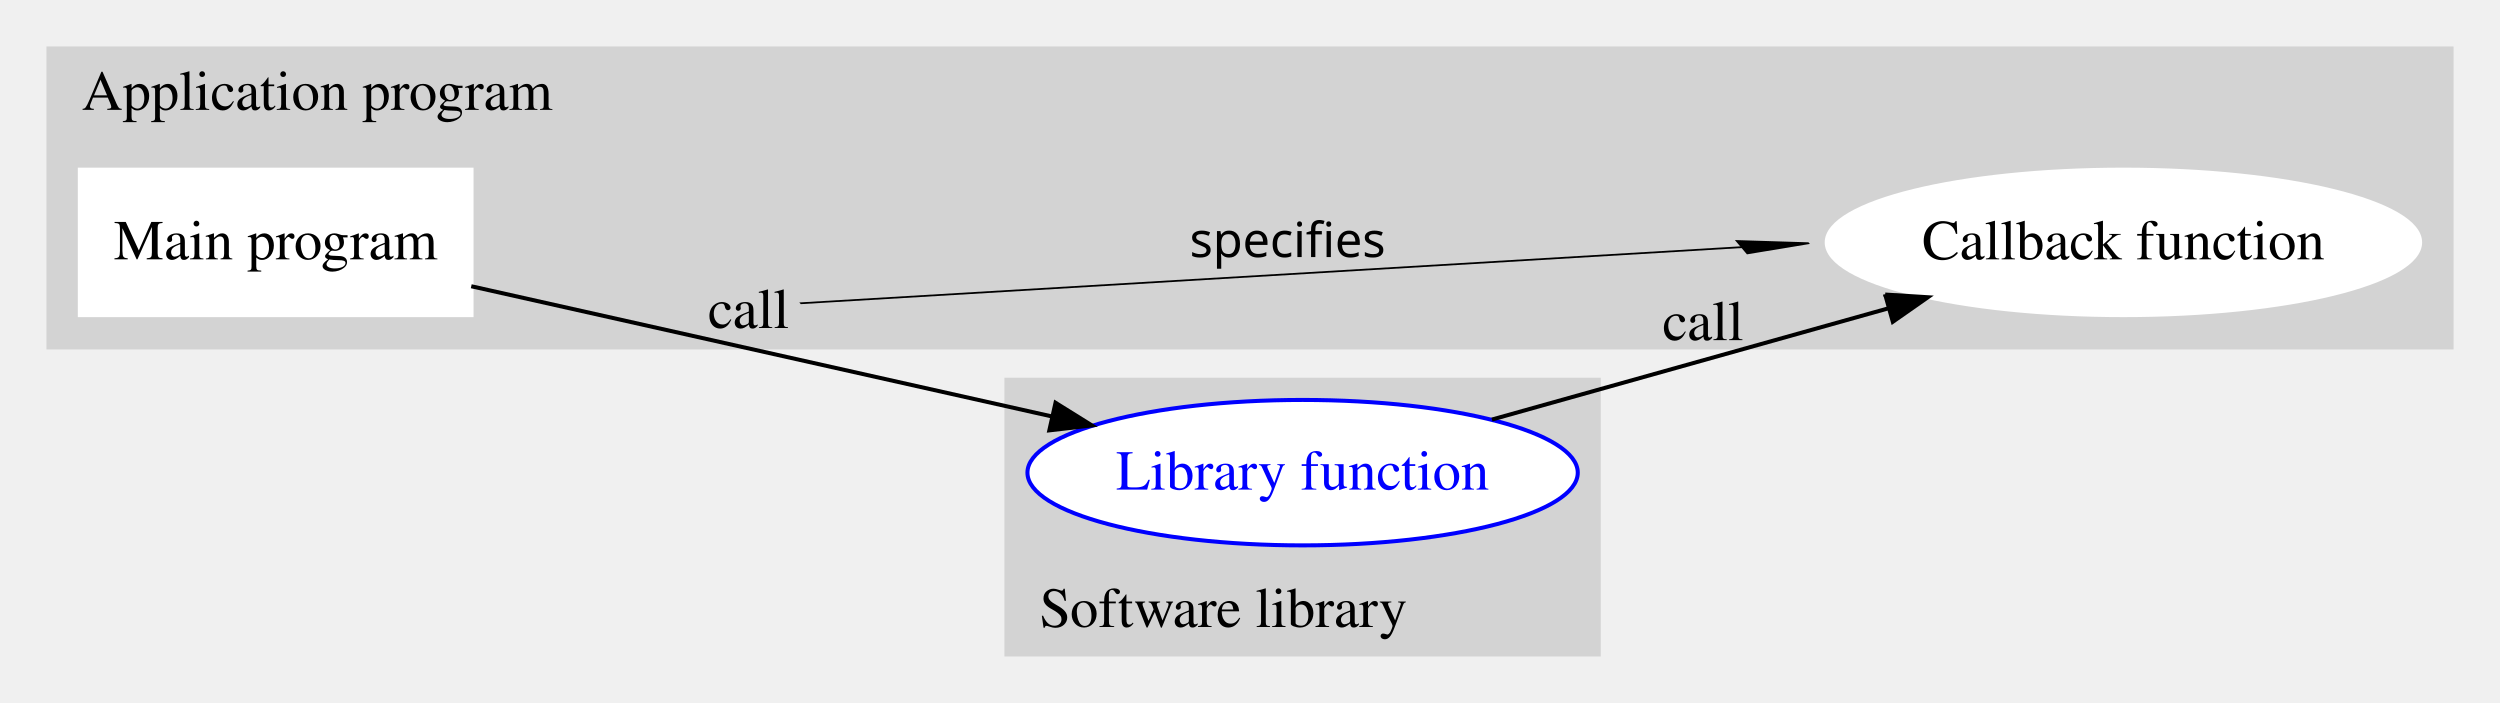
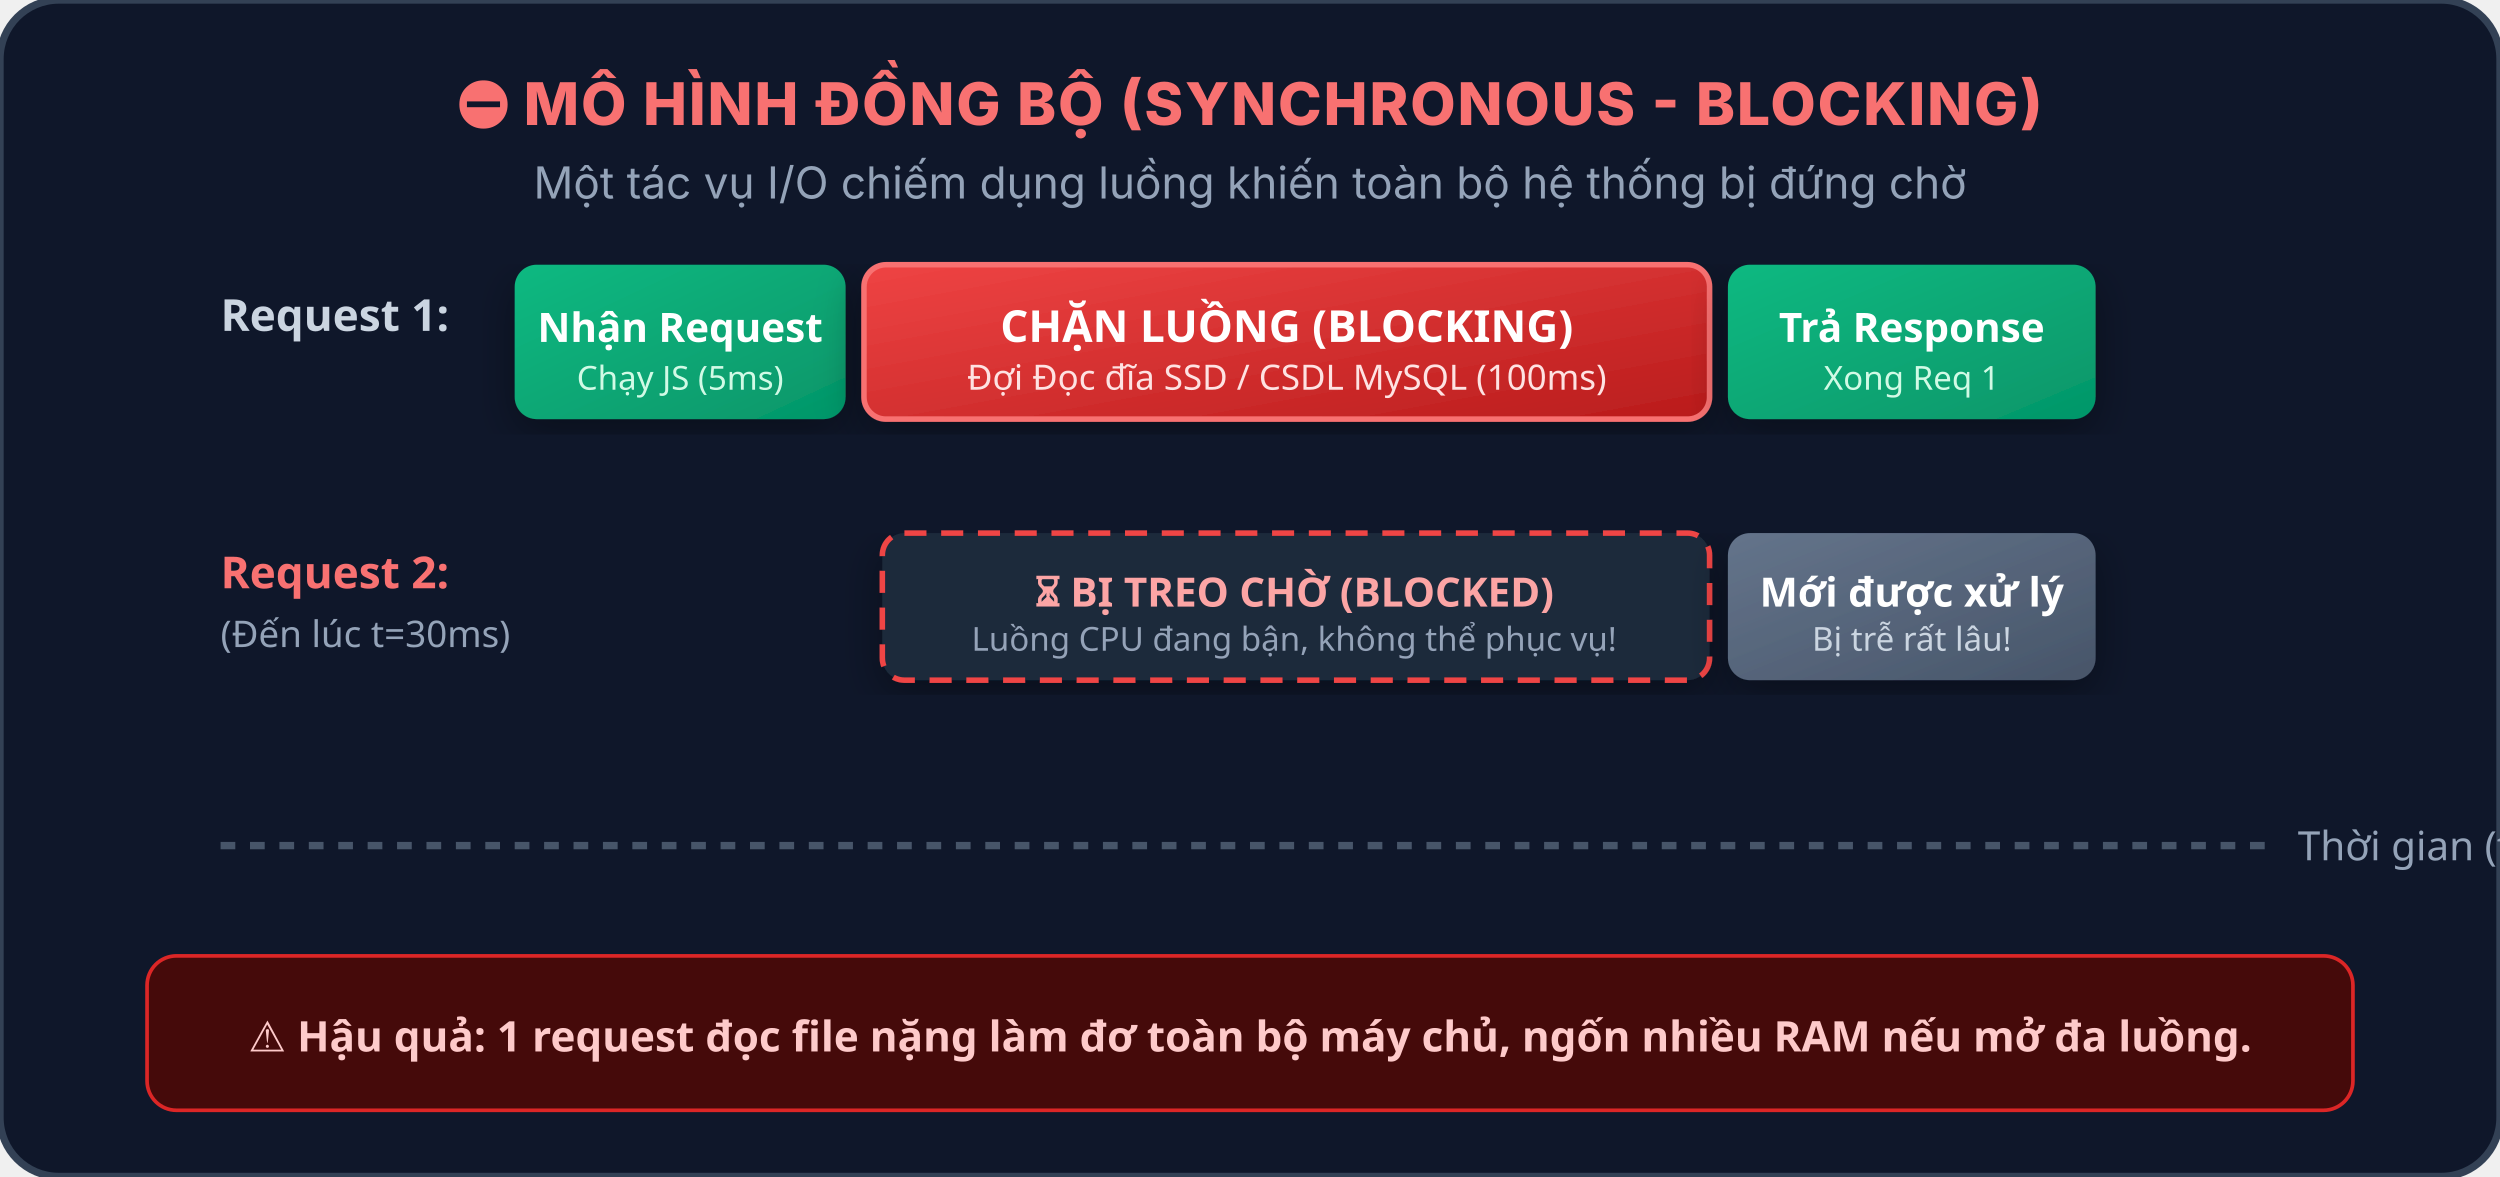
- <svg xmlns="http://www.w3.org/2000/svg" viewBox="0 0 618.84 174" version="1.1" id="svg3817">
-   <defs id="defs3821" />
-   <g class="graph" id="g3815">
-     <g class="cluster" id="g3773">
-       <path fill="#d3d3d3" stroke="#d3d3d3" d="M12 86V12h594.843v74H12z" id="path3769" />
-       <switch>
-         <text x="74.512" y="-142.8" font-family="Times,serif" font-size="14" text-anchor="middle" transform="translate(4 170)" id="text3771-yue" systemLanguage="yue">
-           <tspan id="trsvg1-yue">應用程式</tspan>
-         </text>
-         <text x="74.512" y="-142.8" font-family="Times,serif" font-size="14" text-anchor="middle" transform="translate(4 170)" id="text3771">
-           <tspan id="trsvg1">Application program</tspan>
-         </text>
-       </switch>
-     </g>
-     <g class="cluster" id="g3779">
-       <path fill="#d3d3d3" stroke="#d3d3d3" d="M249.135 162V94h146.612v68H249.135z" id="path3775" />
-       <switch>
-         <text x="298.813" y="-14.8" font-family="Times,serif" font-size="14" text-anchor="middle" transform="translate(4 170)" id="text3777-yue" systemLanguage="yue">
-           <tspan id="trsvg2-yue">軟件函式庫</tspan>
-         </text>
-         <text x="298.813" y="-14.8" font-family="Times,serif" font-size="14" text-anchor="middle" transform="translate(4 170)" id="text3777">
-           <tspan id="trsvg2">Software library</tspan>
-         </text>
-       </switch>
-     </g>
-     <g class="node" id="g3785">
-       <path fill="#fff" stroke="#fff" d="M116.72 42H19.76v36h96.96V42z" id="path3781" />
-       <switch>
-         <text x="64.24" y="-105.8" font-family="Times,serif" font-size="14" text-anchor="middle" transform="translate(4 170)" id="text3783-yue" systemLanguage="yue">
-           <tspan id="trsvg3-yue">主程式</tspan>
-         </text>
-         <text x="64.24" y="-105.8" font-family="Times,serif" font-size="14" text-anchor="middle" transform="translate(4 170)" id="text3783">
-           <tspan id="trsvg3">Main program</tspan>
-         </text>
-       </switch>
-     </g>
-     <g class="node" transform="translate(4 170)" id="g3791">
-       <ellipse cx="318.441" cy="-53" fill="#fff" stroke="#00f" rx="68.113" ry="18" id="ellipse3787" />
-       <switch>
-         <text x="318.441" y="-48.8" fill="#00f" font-family="Times,serif" font-size="14" text-anchor="middle" id="text3789-yue" systemLanguage="yue">
-           <tspan id="trsvg4-yue">函式庫子程式</tspan>
-         </text>
-         <text x="318.441" y="-48.8" fill="#00f" font-family="Times,serif" font-size="14" text-anchor="middle" id="text3789">
-           <tspan id="trsvg4">Library function</tspan>
-         </text>
-       </switch>
-     </g>
-     <g class="edge" id="g3799">
-       <path fill="none" stroke="#000" d="M116.651 70.855L260.49 103.11" id="path3793" />
-       <path stroke="#000" d="M261.28 99.699l8.992 5.603-10.523 1.227 1.531-6.83z" id="path3795" />
-       <switch style="font-size:14px;font-family:Times, serif;text-anchor:middle;-inkscape-font-specification:'Times, serif, Normal';font-weight:normal;font-style:normal;font-stretch:normal;font-variant:normal;text-align:center;writing-mode:lr;font-variant-ligatures:normal;font-variant-caps:normal;font-variant-numeric:normal;font-feature-settings:normal;">
-         <text x="185.307" y="81.2" font-size="14" id="text3797-yue" style="font-size:14px;font-family:Times, serif;text-anchor:middle;-inkscape-font-specification:'Times, serif, Normal';font-weight:normal;font-style:normal;font-stretch:normal;font-variant:normal;text-align:center;writing-mode:lr;font-variant-ligatures:normal;font-variant-caps:normal;font-variant-numeric:normal;font-feature-settings:normal;" systemLanguage="yue">
-           <tspan id="tspan3825-yue">嗌</tspan>
-         </text>
-         <text x="185.307" y="81.2" font-size="14" id="text3797" style="font-size:14px;font-family:Times, serif;text-anchor:middle;-inkscape-font-specification:'Times, serif, Normal';font-weight:normal;font-style:normal;font-stretch:normal;font-variant:normal;text-align:center;writing-mode:lr;font-variant-ligatures:normal;font-variant-caps:normal;font-variant-numeric:normal;font-feature-settings:normal;">
-           <tspan id="tspan3825">call</tspan>
-         </text>
-       </switch>
-     </g>
-     <g class="node" transform="translate(4 170)" id="g3805">
-       <ellipse cx="521.622" cy="-110" fill="#fff" stroke="#fff" rx="73.441" ry="18" id="ellipse3801" />
-       <switch>
-         <text x="521.622" y="-105.8" font-family="Times,serif" font-size="14" text-anchor="middle" id="text3803-yue" systemLanguage="yue">
-           <tspan id="trsvg5-yue">回呼函數</tspan>
-         </text>
-         <text x="521.622" y="-105.8" font-family="Times,serif" font-size="14" text-anchor="middle" id="text3803">
-           <tspan id="trsvg5">Callback function</tspan>
-         </text>
-       </switch>
-     </g>
-     <g class="edge" id="g3813">
-       <path fill="none" stroke="#000" d="M369.31 103.852c29.187-8.189 66.964-18.787 98.069-27.512" id="path3807" />
-       <path stroke="#000" d="M466.65 72.909l10.574.669-8.683 6.07-1.891-6.74z" id="path3809" />
-       <switch style="-inkscape-font-specification:'Times, serif, Normal';font-family:Times, serif;font-weight:normal;font-style:normal;font-stretch:normal;font-variant:normal;font-size:14px;text-anchor:middle;text-align:center;writing-mode:lr;font-variant-ligatures:normal;font-variant-caps:normal;font-variant-numeric:normal;font-feature-settings:normal;">
-         <text x="417.575" y="-85.8" font-family="Times,serif" font-size="14" text-anchor="middle" transform="translate(4 170)" id="text3811-yue" style="-inkscape-font-specification:'Times, serif, Normal';font-family:Times, serif;font-weight:normal;font-style:normal;font-stretch:normal;font-variant:normal;font-size:14px;text-anchor:middle;text-align:center;writing-mode:lr;font-variant-ligatures:normal;font-variant-caps:normal;font-variant-numeric:normal;font-feature-settings:normal;" systemLanguage="yue">
-           <tspan id="tspan3827-yue">嗌</tspan>
-         </text>
-         <text x="417.575" y="-85.8" font-family="Times,serif" font-size="14" text-anchor="middle" transform="translate(4 170)" id="text3811" style="-inkscape-font-specification:'Times, serif, Normal';font-family:Times, serif;font-weight:normal;font-style:normal;font-stretch:normal;font-variant:normal;font-size:14px;text-anchor:middle;text-align:center;writing-mode:lr;font-variant-ligatures:normal;font-variant-caps:normal;font-variant-numeric:normal;font-feature-settings:normal;">
-           <tspan id="tspan3827">call</tspan>
-         </text>
-       </switch>
-     </g>
-     <g transform="matrix(1.624372,0,0,-0.4319064,8.555442,105.6794)" class="edge" id="g3799-5">
-       <path style="fill:none;stroke:#000000" d="M 116.651,70.855 260.49,103.11" id="path3793-8" />
-       <path style="stroke:#000000" d="m 261.28,99.699 8.992,5.603 -10.523,1.227 z" id="path3795-5" />
-       <switch style="font-style:normal;font-variant:normal;font-weight:normal;font-stretch:normal;font-size:14px;font-family:Times, serif;-inkscape-font-specification:'Times, serif, Normal';font-variant-ligatures:normal;font-variant-caps:normal;font-variant-numeric:normal;font-feature-settings:normal;text-align:center;writing-mode:lr;text-anchor:middle;">
-         <text x="185.307" y="81.2" font-size="14" id="text3797-9" style="font-style:normal;font-variant:normal;font-weight:normal;font-stretch:normal;font-size:14px;font-family:Times, serif;-inkscape-font-specification:'Times, serif, Normal';font-variant-ligatures:normal;font-variant-caps:normal;font-variant-numeric:normal;font-feature-settings:normal;text-align:center;writing-mode:lr;text-anchor:middle;">
-         
-       </text>
-       </switch>
-       <switch style="font-style:normal;font-variant:normal;font-weight:normal;font-stretch:normal;font-size:15.918px;line-height:1.25;font-family:sans-serif;-inkscape-font-specification:'sans-serif, Normal';font-variant-ligatures:normal;font-variant-caps:normal;font-variant-numeric:normal;font-feature-settings:normal;text-align:start;letter-spacing:0px;word-spacing:0px;writing-mode:lr-tb;text-anchor:start;fill:#000000;fill-opacity:1;stroke:none;stroke-width:1.194">
-         <text xml:space="preserve" style="font-style:normal;font-variant:normal;font-weight:normal;font-stretch:normal;font-size:15.918px;line-height:1.25;font-family:sans-serif;-inkscape-font-specification:'sans-serif, Normal';font-variant-ligatures:normal;font-variant-caps:normal;font-variant-numeric:normal;font-feature-settings:normal;text-align:start;letter-spacing:0px;word-spacing:0px;writing-mode:lr-tb;text-anchor:start;fill:#000000;fill-opacity:1;stroke:none;stroke-width:1.194" x="341.352" y="-50.191" id="text3866-yue" transform="scale(0.5156464,-1.939313)" systemLanguage="yue">
-           <tspan id="tspan3864-yue" x="341.352" y="-50.191" style="font-style:normal;font-variant:normal;font-weight:normal;font-stretch:normal;font-size:14.327px;font-family:sans-serif;-inkscape-font-specification:'sans-serif, Normal';font-variant-ligatures:normal;font-variant-caps:normal;font-variant-numeric:normal;font-feature-settings:normal;text-align:start;writing-mode:lr-tb;text-anchor:start;stroke-width:1.194">講定係邊一個...</tspan>
-         </text>
-         <text xml:space="preserve" style="font-style:normal;font-variant:normal;font-weight:normal;font-stretch:normal;font-size:15.918px;line-height:1.25;font-family:sans-serif;-inkscape-font-specification:'sans-serif, Normal';font-variant-ligatures:normal;font-variant-caps:normal;font-variant-numeric:normal;font-feature-settings:normal;text-align:start;letter-spacing:0px;word-spacing:0px;writing-mode:lr-tb;text-anchor:start;fill:#000000;fill-opacity:1;stroke:none;stroke-width:1.194" x="341.352" y="-50.191" id="text3866" transform="scale(0.5156464,-1.939313)">
-           <tspan id="tspan3864" x="341.352" y="-50.191" style="font-style:normal;font-variant:normal;font-weight:normal;font-stretch:normal;font-size:14.327px;font-family:sans-serif;-inkscape-font-specification:'sans-serif, Normal';font-variant-ligatures:normal;font-variant-caps:normal;font-variant-numeric:normal;font-feature-settings:normal;text-align:start;writing-mode:lr-tb;text-anchor:start;stroke-width:1.194">specifies</tspan>
-         </text>
-       </switch>
-     </g>
+ <svg xmlns="http://www.w3.org/2000/svg" viewBox="0 0 680 320" width="100%" height="100%">
+   <defs>
+     <linearGradient id="syncGreen" x1="0%" y1="0%" x2="100%" y2="100%">
+       <stop offset="0%" stop-color="#10b981" />
+       <stop offset="100%" stop-color="#059669" />
+     </linearGradient>
+     <linearGradient id="syncRed" x1="0%" y1="0%" x2="100%" y2="100%">
+       <stop offset="0%" stop-color="#ef4444" />
+       <stop offset="100%" stop-color="#b91c1c" />
+     </linearGradient>
+     <linearGradient id="syncGrey" x1="0%" y1="0%" x2="100%" y2="100%">
+       <stop offset="0%" stop-color="#64748b" />
+       <stop offset="100%" stop-color="#475569" />
+     </linearGradient>
+     <filter id="shadowSync" x="-10%" y="-10%" width="120%" height="120%">
+       <feDropShadow dx="0" dy="4" stdDeviation="6" flood-color="#000" flood-opacity="0.35" />
+     </filter>
+   </defs>
+   <rect width="680" height="320" rx="16" fill="#0f172a" stroke="#334155" stroke-width="2" />
+   <text x="340" y="34" text-anchor="middle" font-family="system-ui, -apple-system, sans-serif" font-size="16" font-weight="800" fill="#f87171" letter-spacing="0.5">
+     ⛔ MÔ HÌNH ĐỒNG BỘ (SYNCHRONOUS - BLOCKING)
+   </text>
+   <text x="340" y="54" text-anchor="middle" font-family="system-ui, -apple-system, sans-serif" font-size="12" fill="#94a3b8">
+     Một tác vụ I/O chiếm dụng luồng khiến toàn bộ hệ thống bị đứng chờ
+   </text>
+   <line x1="60" y1="230" x2="620" y2="230" stroke="#475569" stroke-width="2" stroke-dasharray="4,4" />
+   <text x="625" y="234" font-family="system-ui, sans-serif" font-size="11" fill="#94a3b8">Thời gian (t) →</text>
+   <text x="60" y="90" font-family="system-ui, sans-serif" font-size="12" font-weight="700" fill="#cbd5e1">Request 1:</text>
+   <g filter="url(#shadowSync)">
+     <rect x="140" y="72" width="90" height="42" rx="6" fill="url(#syncGreen)" />
+     <text x="185" y="93" text-anchor="middle" font-family="system-ui, sans-serif" font-size="11" font-weight="700" fill="#fff">Nhận Request</text>
+     <text x="185" y="106" text-anchor="middle" font-family="system-ui, sans-serif" font-size="9" fill="#d1fae5">Chạy JS (5ms)</text>
  </g>
+   <g filter="url(#shadowSync)">
+     <rect x="235" y="72" width="230" height="42" rx="6" fill="url(#syncRed)" stroke="#f87171" stroke-width="1.5" />
+     <text x="350" y="93" text-anchor="middle" font-family="system-ui, sans-serif" font-size="12" font-weight="800" fill="#fff">CHẶN LUỒNG (BLOCKING)</text>
+     <text x="350" y="106" text-anchor="middle" font-family="system-ui, sans-serif" font-size="9.5" fill="#fee2e2">Đợi Đọc đĩa SSD / CSDL MySQL (100ms)</text>
+   </g>
+   <g filter="url(#shadowSync)">
+     <rect x="470" y="72" width="100" height="42" rx="6" fill="url(#syncGreen)" />
+     <text x="520" y="93" text-anchor="middle" font-family="system-ui, sans-serif" font-size="11" font-weight="700" fill="#fff">Trả Response</text>
+     <text x="520" y="106" text-anchor="middle" font-family="system-ui, sans-serif" font-size="9" fill="#d1fae5">Xong Req 1</text>
+   </g>
+   <text x="60" y="160" font-family="system-ui, sans-serif" font-size="12" font-weight="700" fill="#f87171">Request 2:</text>
+   <text x="60" y="176" font-family="system-ui, sans-serif" font-size="10" fill="#94a3b8">(Đến lúc t=30ms)</text>
+   <g filter="url(#shadowSync)">
+     <rect x="240" y="145" width="225" height="40" rx="6" fill="#1e293b" stroke="#ef4444" stroke-dasharray="6,4" stroke-width="1.5" />
+     <text x="352" y="165" text-anchor="middle" font-family="system-ui, sans-serif" font-size="11" font-weight="700" fill="#fca5a5">⏳ BỊ TREO CHỜ (BLOCKED)</text>
+     <text x="352" y="177" text-anchor="middle" font-family="system-ui, sans-serif" font-size="9" fill="#94a3b8">Luồng CPU đang bận, không thể phục vụ!</text>
+   </g>
+   <g filter="url(#shadowSync)">
+     <rect x="470" y="145" width="100" height="40" rx="6" fill="url(#syncGrey)" />
+     <text x="520" y="165" text-anchor="middle" font-family="system-ui, sans-serif" font-size="11" font-weight="700" fill="#fff">Mới được xử lý</text>
+     <text x="520" y="177" text-anchor="middle" font-family="system-ui, sans-serif" font-size="9" fill="#cbd5e1">Bị trễ rất lâu!</text>
+   </g>
+   <rect x="40" y="260" width="600" height="42" rx="8" fill="#450a0a" stroke="#dc2626" stroke-width="1" />
+   <text x="340" y="286" text-anchor="middle" font-family="system-ui, sans-serif" font-size="11.5" font-weight="600" fill="#fecaca">
+     ⚠️ Hậu quả: 1 request đọc file nặng làm đơ toàn bộ máy chủ, ngốn nhiều RAM nếu mở đa luồng.
+   </text>
</svg>
